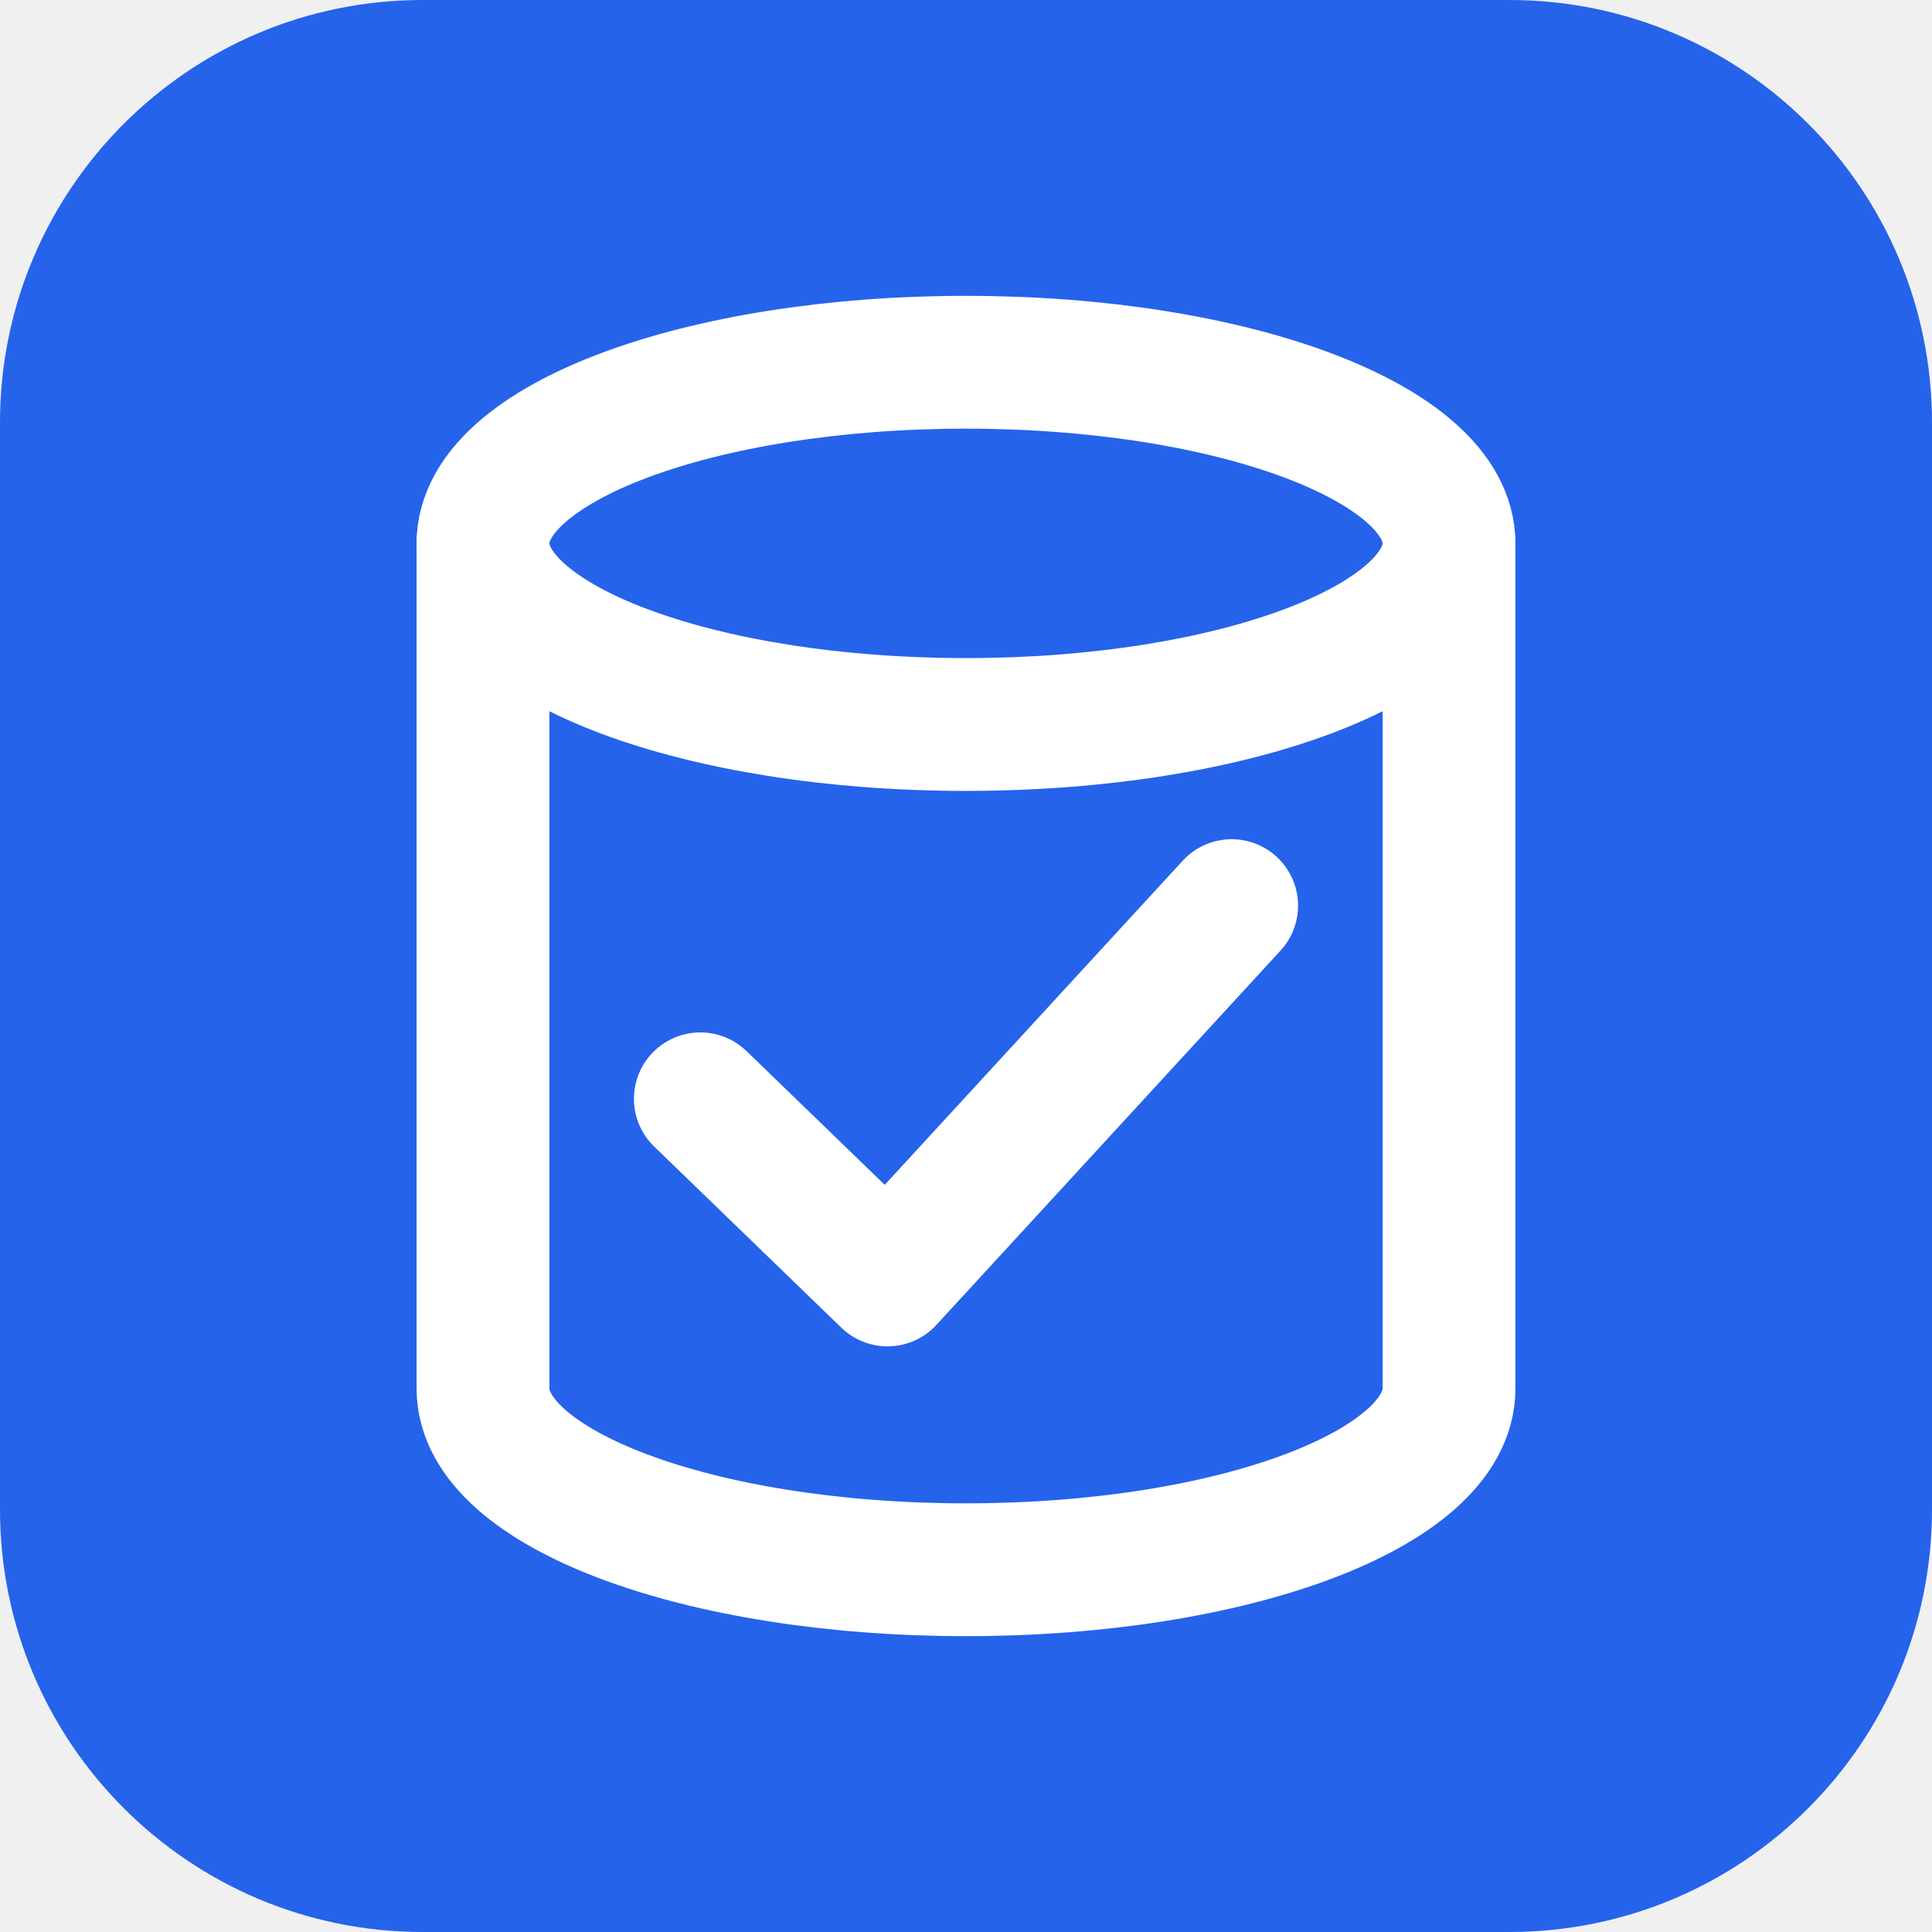
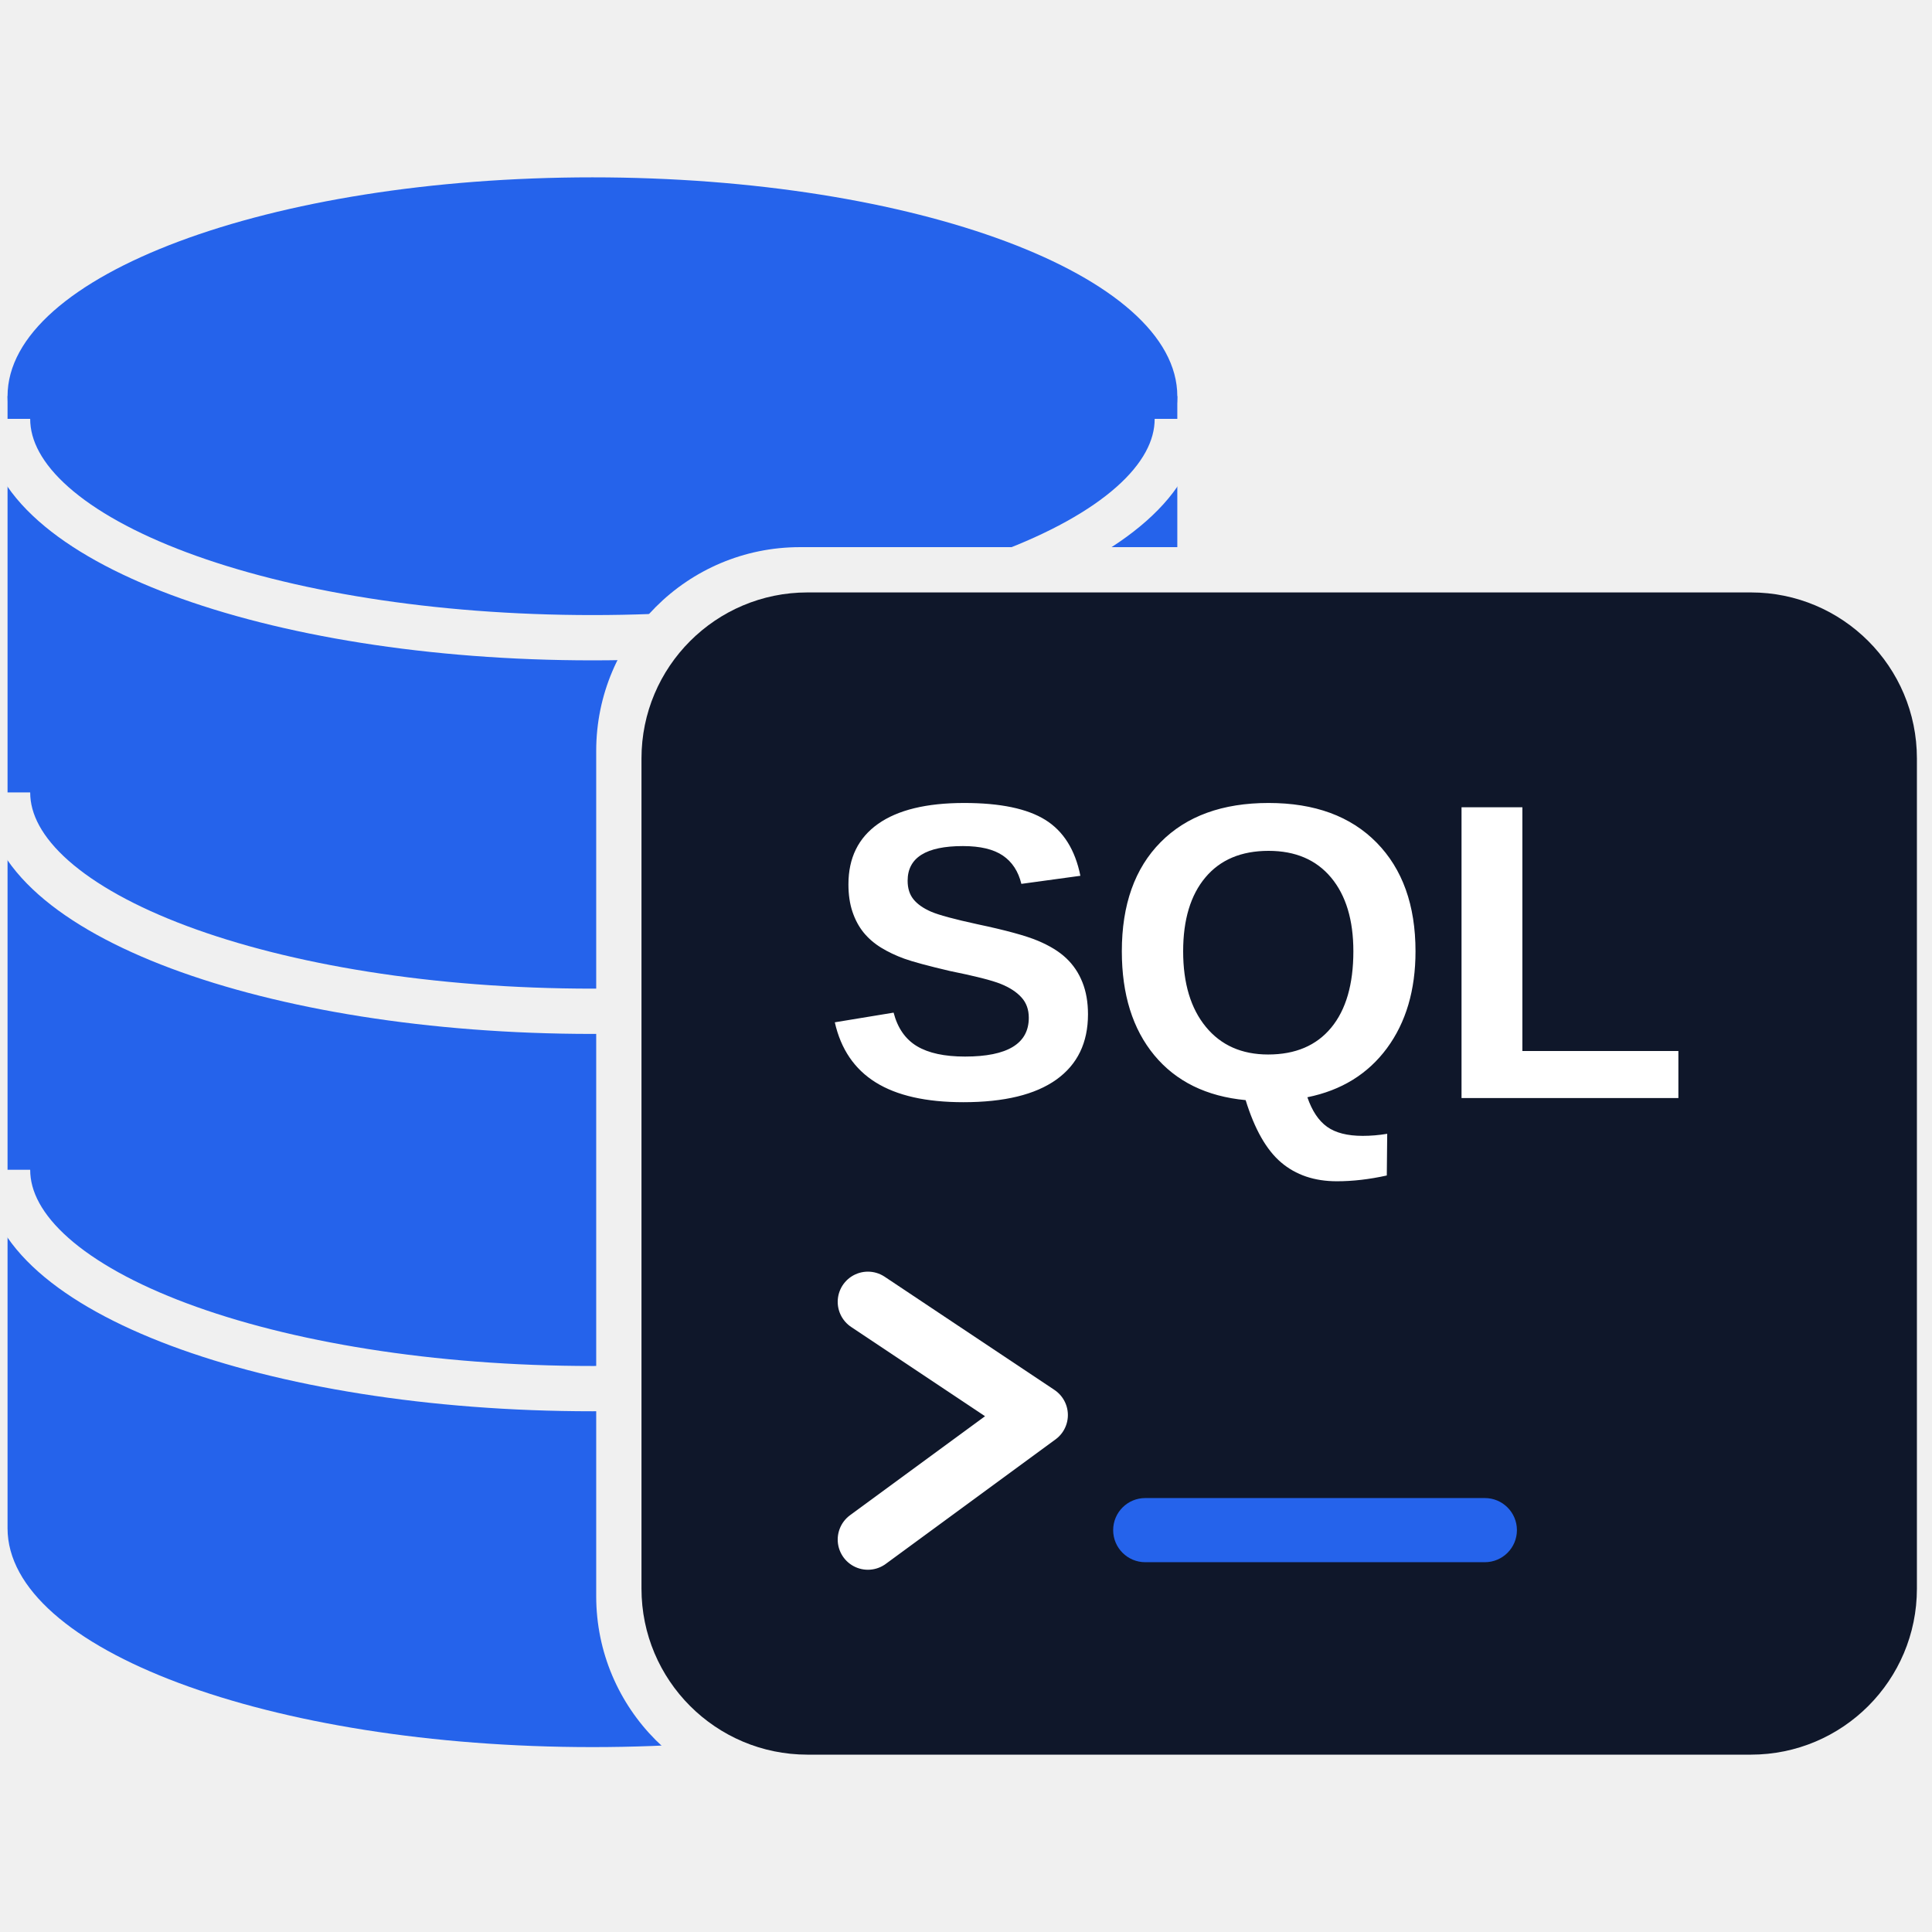
- <svg xmlns="http://www.w3.org/2000/svg" viewBox="0 0 32 32">
-   <rect width="32" height="32" rx="7" fill="#2563eb" />
-   <g fill="none" stroke="#ffffff" stroke-width="2.2" stroke-linecap="round" stroke-linejoin="round">
-     <ellipse cx="16" cy="9" rx="8" ry="3" />
-     <path d="M8 9v14c0 1.66 3.58 3 8 3s8-1.34 8-3V9" />
-     <path d="M11.6 18.2l3.1 3 5.7-6.2" />
+ <svg xmlns="http://www.w3.org/2000/svg" viewBox="0 -45 512 512">
+   <defs>
+     <mask id="gaps">
+       <rect x="0" y="-45" width="512" height="512" fill="#ffffff" />
+       <g fill="none" stroke="#000000" stroke-width="12">
+         <path d="M2 66a155 58 0 0 0 310 0" />
+         <path d="M2 165a155 58 0 0 0 310 0" />
+         <path d="M2 265a155 58 0 0 0 310 0" />
+       </g>
+       <rect x="158" y="100" width="362" height="332" rx="54" fill="#000000" />
+     </mask>
+   </defs>
+   <g fill="#2563eb" mask="url(#gaps)">
+     <path d="M2 60V360a155 58 0 0 0 310 0V60Z" />
+     <ellipse cx="157" cy="60" rx="155" ry="58" />
  </g>
+   <rect x="170" y="112" width="338" height="308" rx="44" fill="#0f172a" />
+   <text x="218" y="246" font-family="Arial, Helvetica, sans-serif" font-size="112" font-weight="700" fill="#ffffff">SQL</text>
+   <path d="M230 300l45 30-45 33" fill="none" stroke="#ffffff" stroke-width="16" stroke-linecap="round" stroke-linejoin="round" />
+   <rect x="295" y="352" width="107" height="17" rx="8.5" fill="#2563eb" />
</svg>
